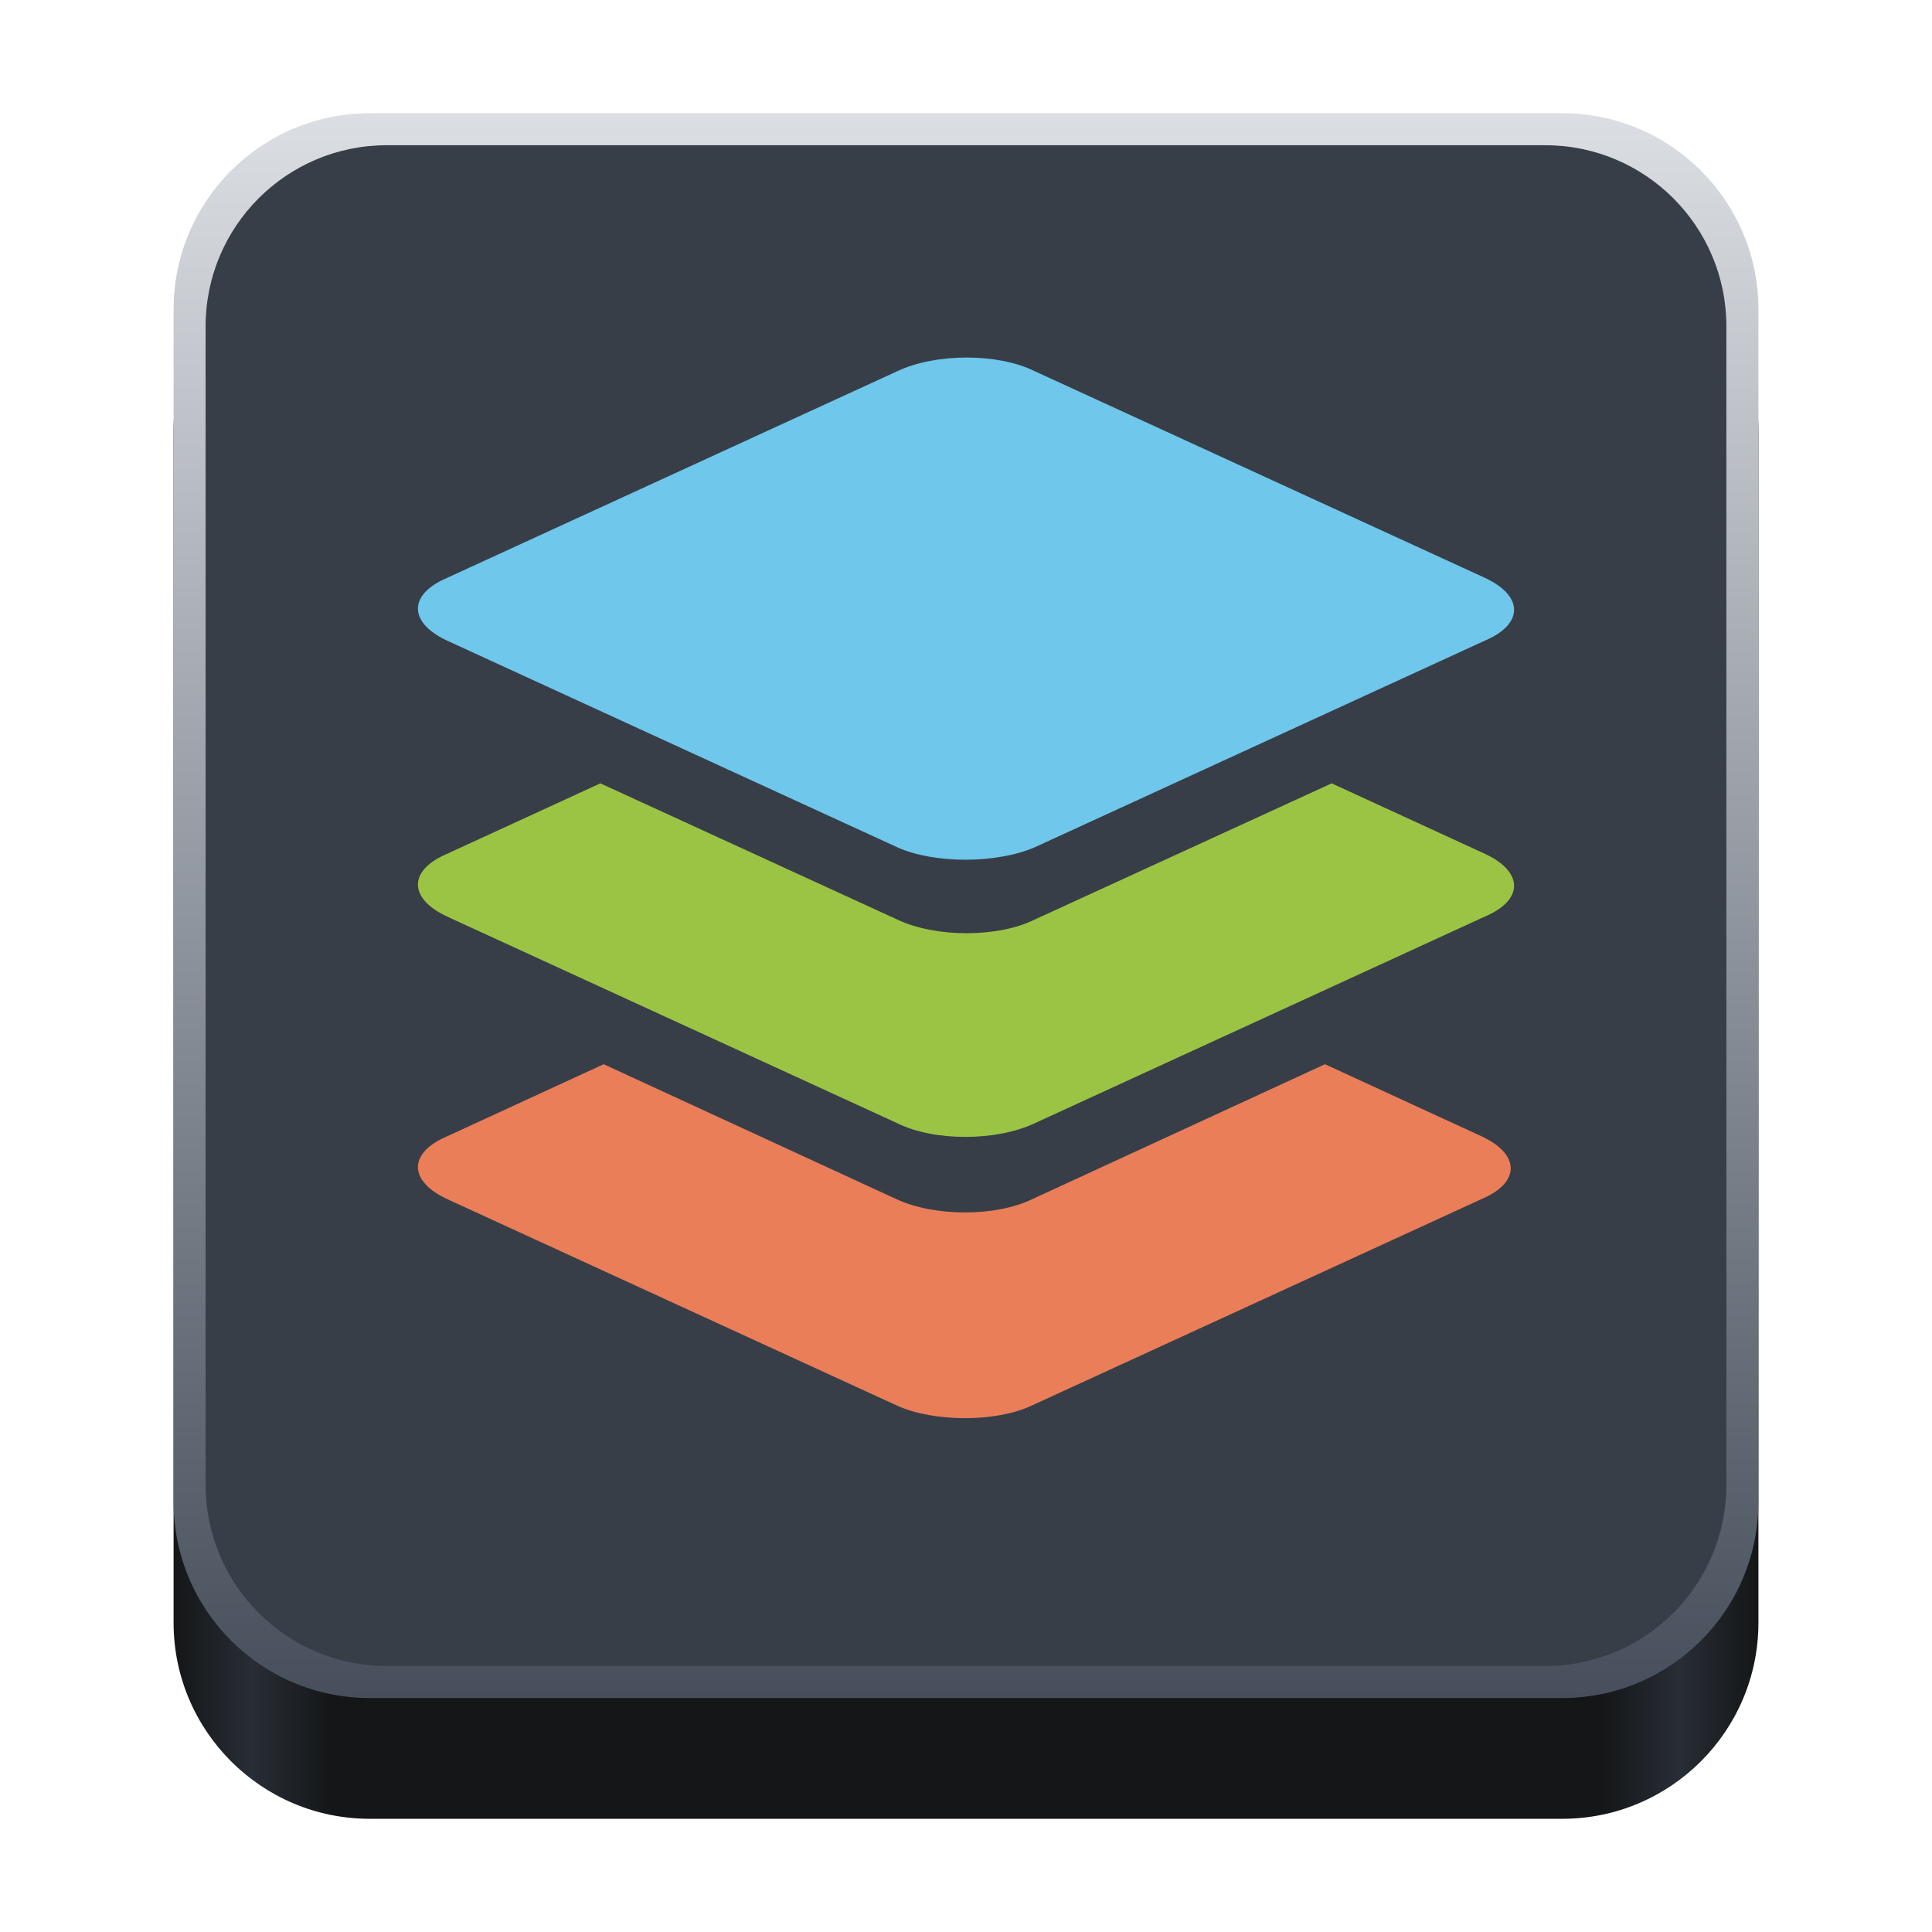
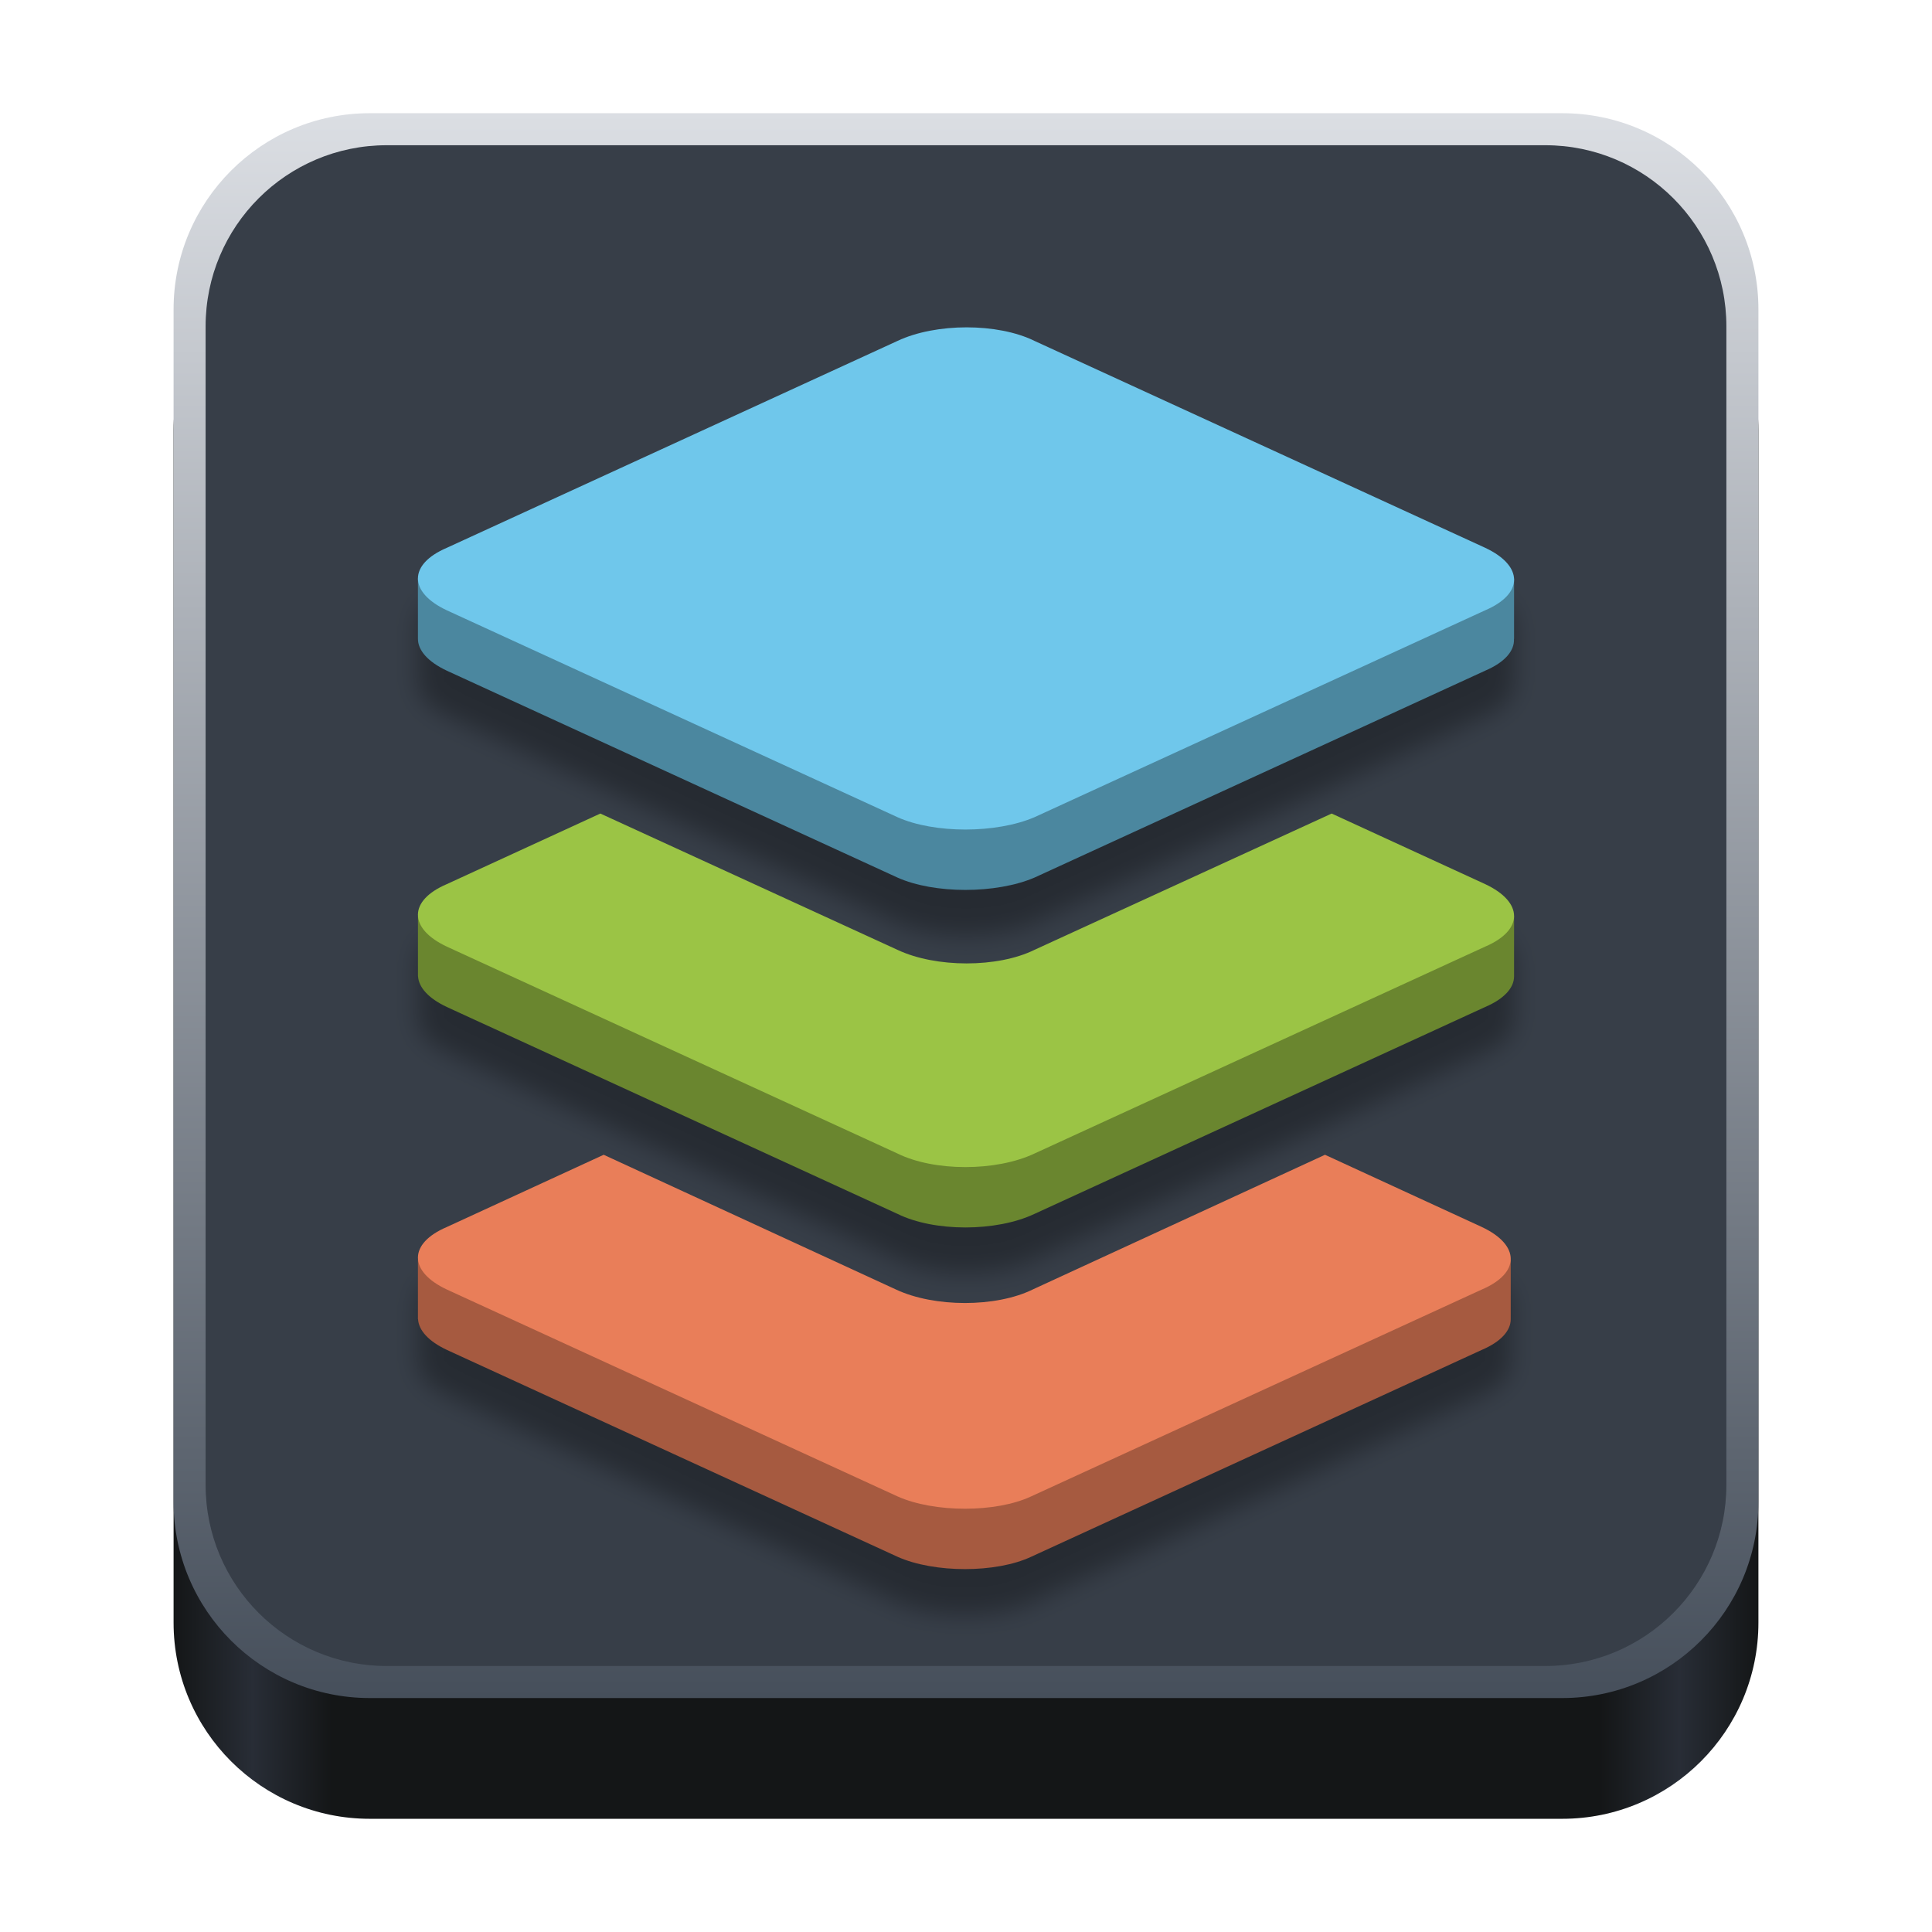
<svg xmlns="http://www.w3.org/2000/svg" xmlns:xlink="http://www.w3.org/1999/xlink" width="128" height="128" viewBox="0 0 128 128" version="1.1" id="svg5" xml:space="preserve">
  <defs id="defs2">
    <linearGradient id="linearGradient404">
      <stop style="stop-color:#464f5b;stop-opacity:1;" offset="0" id="stop400" />
      <stop style="stop-color:#dbdee3;stop-opacity:1" offset="1" id="stop402" />
    </linearGradient>
    <linearGradient y2="236" x2="96" y1="236" x1="32" gradientTransform="translate(604.8168,170.5864)" gradientUnits="userSpaceOnUse" id="linearGradient1099" xlink:href="#linearGradient1036" />
    <linearGradient id="linearGradient1036">
      <stop id="stop1032" offset="0" style="stop-color:#d5d3cf;stop-opacity:1;" />
      <stop id="stop1034" offset="1" style="stop-color:#f6f5f4;stop-opacity:1" />
    </linearGradient>
    <radialGradient r="32" fy="-76" fx="-244" cy="-76" cx="-244" gradientTransform="matrix(0.8833333,0,0,0.8833333,-460.3502,463.1197)" gradientUnits="userSpaceOnUse" id="radialGradient1103" xlink:href="#linearGradient1069" />
    <linearGradient id="linearGradient1069">
      <stop id="stop1065" offset="0" style="stop-color:#d5d3cf;stop-opacity:1" />
      <stop id="stop1067-1" offset="1" style="stop-color:#949390;stop-opacity:1" />
    </linearGradient>
    <linearGradient gradientUnits="userSpaceOnUse" y2="232" x2="64" y1="262.5" x1="64" id="linearGradient1027" xlink:href="#linearGradient1025" gradientTransform="translate(-470.5864,432.8168)" />
    <linearGradient id="linearGradient1025">
      <stop id="stop1021" offset="0" style="stop-color:#9a9996;stop-opacity:1" />
      <stop id="stop1023" offset="1" style="stop-color:#77767b;stop-opacity:1" />
    </linearGradient>
    <clipPath clipPathUnits="userSpaceOnUse" id="clipPath1609-7">
      <path id="path1611-5" d="m 252,116 28,-28 v -8 h -36 v 36 z" style="fill:#e74747;stroke:none;stroke-width:0.25px;stroke-linecap:butt;stroke-linejoin:miter;stroke-opacity:1" />
    </clipPath>
    <linearGradient id="linearGradient8241">
      <stop style="stop-color:#141617;stop-opacity:1;" offset="0" id="stop8237" />
      <stop style="stop-color:#282d36;stop-opacity:1;" offset="0.05" id="stop9349" />
      <stop style="stop-color:#141617;stop-opacity:1;" offset="0.1" id="stop21746" />
      <stop style="stop-color:#141617;stop-opacity:1;" offset="0.9" id="stop21940" />
      <stop style="stop-color:#282d36;stop-opacity:1;" offset="0.95" id="stop9351" />
      <stop style="stop-color:#141617;stop-opacity:1;" offset="1" id="stop8239" />
    </linearGradient>
    <radialGradient r="32" fy="-76" fx="-244" cy="-76" cx="-244" gradientTransform="matrix(0.8833333,0,0,0.8833333,-460.3502,463.1197)" gradientUnits="userSpaceOnUse" id="radialGradient1103-5" xlink:href="#linearGradient1069" />
    <clipPath clipPathUnits="userSpaceOnUse" id="clipPath1609-7-7">
      <path id="path1611-5-0" d="m 252,116 28,-28 v -8 h -36 v 36 z" style="fill:#e74747;stroke:none;stroke-width:0.25px;stroke-linecap:butt;stroke-linejoin:miter;stroke-opacity:1" />
    </clipPath>
    <clipPath clipPathUnits="userSpaceOnUse" id="clipPath744">
      <rect style="fill:#1e88e5;fill-opacity:1;stroke-width:0.265" id="rect746" width="541.867" height="541.867" x="0" y="1.5987212e-14" rx="79.375" ry="79.375" />
    </clipPath>
    <clipPath clipPathUnits="userSpaceOnUse" id="clipPath62">
      <rect style="fill:#1e88e5;fill-opacity:1;stroke-width:0.265" id="rect64" width="541.867" height="541.867" x="2.2507105e-05" y="-0.422" rx="79.375" ry="79.375" />
    </clipPath>
    <linearGradient xlink:href="#linearGradient8241" id="linearGradient8243" x1="11.5" y1="120.5" x2="116.5" y2="120.5" gradientUnits="userSpaceOnUse" />
    <radialGradient r="32" fy="-76" fx="-244" cy="-76" cx="-244" gradientTransform="matrix(0.8833333,0,0,0.8833333,-460.3502,463.1197)" gradientUnits="userSpaceOnUse" id="radialGradient1103-6" xlink:href="#linearGradient1069" />
    <clipPath clipPathUnits="userSpaceOnUse" id="clipPath1609-7-2">
      <path id="path1611-5-3" d="m 252,116 28,-28 v -8 h -36 v 36 z" style="fill:#e74747;stroke:none;stroke-width:0.25px;stroke-linecap:butt;stroke-linejoin:miter;stroke-opacity:1" />
    </clipPath>
    <radialGradient r="32" fy="-76" fx="-244" cy="-76" cx="-244" gradientTransform="matrix(0.8833333,0,0,0.8833333,-460.3502,463.1197)" gradientUnits="userSpaceOnUse" id="radialGradient1103-56" xlink:href="#linearGradient1069" />
    <clipPath clipPathUnits="userSpaceOnUse" id="clipPath1609-7-0">
      <path id="path1611-5-9" d="m 252,116 28,-28 v -8 h -36 v 36 z" style="fill:#e74747;stroke:none;stroke-width:0.25px;stroke-linecap:butt;stroke-linejoin:miter;stroke-opacity:1" />
    </clipPath>
    <clipPath clipPathUnits="userSpaceOnUse" id="clipPath37">
      <rect style="fill:#1a1a1a;fill-opacity:1;stroke-width:0.265" id="rect39" width="541.867" height="541.867" x="-2.6626146e-06" y="3.241" rx="79.375" ry="79.375" />
    </clipPath>
    <clipPath clipPathUnits="userSpaceOnUse" id="clipPath22042">
      <rect style="fill:#333333;fill-opacity:1;stroke-width:0.013" id="rect22044" width="27.32" height="27.484" x="166.968" y="105.404" rx="4.002" ry="4.026" />
    </clipPath>
    <clipPath clipPathUnits="userSpaceOnUse" id="clipPath1039">
      <rect style="fill:#b3b3b3;fill-opacity:1;stroke-width:0.265" id="rect1041" width="541.867" height="541.867" x="2.5931527e-05" y="-0" rx="79.375" ry="79.375" />
    </clipPath>
    <clipPath clipPathUnits="userSpaceOnUse" id="clipPath154">
      <rect style="fill:#b3b3b3;fill-opacity:1;stroke-width:0.265" id="rect156" width="541.867" height="541.867" x="-2.9218751e-05" y="-0" rx="79.375" ry="79.375" />
    </clipPath>
    <linearGradient xlink:href="#linearGradient404" id="linearGradient406" x1="64" y1="112.5" x2="64" y2="7.5" gradientUnits="userSpaceOnUse" />
    <linearGradient id="paint0_linear" x1="35.974" y1="78.659" x2="35.974" y2="29.03" gradientUnits="userSpaceOnUse" gradientTransform="matrix(1.090688,0,0,1.090688,24.73535,21.88552)">
      <stop stop-color="#FCC2B1" id="stop189" />
      <stop offset="0.885" stop-color="#D9420B" id="stop191" />
    </linearGradient>
    <linearGradient id="paint1_linear" x1="35.974" y1="57.171" x2="35.974" y2="24.532" gradientUnits="userSpaceOnUse" gradientTransform="matrix(1.090688,0,0,1.090688,24.73535,21.88552)">
      <stop stop-color="#DEEDC9" id="stop194" />
      <stop offset="0.661" stop-color="#8BBA25" id="stop196" />
    </linearGradient>
    <linearGradient id="paint2_linear" x1="35.974" y1="43.955" x2="35.974" y2="-0.461" gradientUnits="userSpaceOnUse" gradientTransform="matrix(1.090688,0,0,1.090688,24.73535,21.88552)">
      <stop stop-color="#C2EBFA" id="stop199" />
      <stop offset="1" stop-color="#26A8DE" id="stop201" />
    </linearGradient>
+     <filter style="color-interpolation-filters:sRGB;" id="filter1510" x="-0.026" y="-0.023" width="1.053" height="1.083">
+       <feFlood flood-opacity="0.302" flood-color="rgb(0,0,0)" result="flood" id="feFlood1500" />
+       <feComposite in="flood" in2="SourceGraphic" operator="in" result="composite1" id="feComposite1502" />
+       <feGaussianBlur in="composite1" stdDeviation="0.8" result="blur" id="feGaussianBlur1504" />
+       <feOffset dx="0" dy="3" result="offset" id="feOffset1506" />
+       <feComposite in="SourceGraphic" in2="offset" operator="over" result="composite2" id="feComposite1508" />
+     </filter>
  </defs>
  <g id="layer2">
    <rect style="fill:url(#linearGradient8243);fill-opacity:1" id="rect440" width="105" height="105" x="11.5" y="15.5" rx="13" ry="13" />
    <rect style="fill:url(#linearGradient406);fill-opacity:1" id="rect358" width="105" height="105" x="11.5" y="7.5" rx="13" ry="13" />
    <rect style="fill:#373e48;fill-opacity:1;stroke-width:0.96" id="rect338" width="100.755" height="100.755" x="13.622" y="9.622" rx="12" ry="12" />
-     <path fill-rule="evenodd" clip-rule="evenodd" d="M 59.465,93.141 29.597,79.43 c -2.544,-1.197 -2.544,-3.047 0,-4.135 l 10.398,-4.788 19.359,8.923 c 2.544,1.197 6.637,1.197 9.071,0 l 19.359,-8.923 10.398,4.788 c 2.544,1.197 2.544,3.047 0,4.135 L 68.314,93.141 c -2.323,1.088 -6.416,1.088 -8.85,0 z" fill="url(#paint0_linear)" id="path183" style="fill:#e97e59;fill-opacity:1;stroke-width:1.009" />
-     <path fill-rule="evenodd" clip-rule="evenodd" d="M 59.465,74.425 29.597,60.713 c -2.544,-1.197 -2.544,-3.047 0,-4.135 l 10.177,-4.679 19.69,9.032 c 2.544,1.197 6.637,1.197 9.071,0 l 19.691,-9.032 10.177,4.679 c 2.544,1.197 2.544,3.047 0,4.135 L 68.535,74.425 c -2.544,1.197 -6.637,1.197 -9.071,0 z" fill="url(#paint1_linear)" id="path185" style="fill:#9bc445;fill-opacity:1;stroke-width:1.009" />
-     <path fill-rule="evenodd" clip-rule="evenodd" d="M 59.465,56.143 29.597,42.432 c -2.544,-1.197 -2.544,-3.047 0,-4.135 L 59.465,24.585 c 2.544,-1.197 6.637,-1.197 9.071,0 l 29.868,13.711 c 2.544,1.197 2.544,3.047 0,4.135 L 68.535,56.143 c -2.544,1.088 -6.637,1.088 -9.071,0 z" fill="url(#paint2_linear)" id="path187" style="fill:#6fc7eb;fill-opacity:1;stroke-width:1.009" />
+     <g id="g1402" style="filter:url(#filter1510)">
+       <path id="path353" style="fill:#4b879f;fill-opacity:1;stroke-width:1.009" d="M 64.041 25.688 C 62.396 25.688 60.737 25.987 59.465 26.586 L 32.834 38.811 L 32.641 37.729 L 27.689 38.324 L 27.689 42.324 C 27.689 43.072 28.326 43.833 29.598 44.432 L 59.465 58.143 C 61.899 59.231 65.991 59.231 68.535 58.143 L 98.402 44.432 C 99.718 43.869 100.348 43.103 100.303 42.328 L 100.311 42.324 L 100.311 38.324 L 95.359 37.729 L 95.166 38.811 L 68.535 26.586 C 67.318 25.987 65.686 25.688 64.041 25.688 z " />
+       <path id="path357" style="fill:#a65a40;fill-opacity:1;stroke-width:1.009" d="M 39.996 80.506 L 32.932 83.76 L 27.689 83.451 L 27.689 87.322 L 27.689 87.402 L 27.697 87.404 C 27.742 88.126 28.372 88.853 29.598 89.43 L 59.465 103.141 C 61.899 104.229 65.991 104.229 68.314 103.141 L 98.182 89.43 C 99.454 88.886 100.09 88.15 100.09 87.402 L 100.09 83.451 L 94.848 83.76 L 87.783 80.506 L 68.426 89.43 C 65.992 90.627 61.898 90.627 59.354 89.43 L 39.996 80.506 z " />
+       <path id="path355" style="fill:#6a862f;fill-opacity:1;stroke-width:1.009" d="M 39.773 57.898 L 31.146 61.865 L 27.691 60.703 L 27.691 64.586 C 27.691 64.599 27.691 64.612 27.691 64.625 L 27.691 64.686 L 27.697 64.688 C 27.742 65.409 28.372 66.136 29.598 66.713 L 59.465 80.424 C 61.899 81.621 65.991 81.621 68.535 80.424 L 98.402 66.713 C 99.674 66.169 100.311 65.434 100.311 64.686 L 100.311 60.703 L 96.854 61.867 L 88.227 57.898 L 68.535 66.932 C 66.101 68.129 62.009 68.129 59.465 66.932 L 39.773 57.898 z " />
+       <path fill-rule="evenodd" clip-rule="evenodd" d="M 59.465,99.141 29.597,85.43 c -2.544,-1.197 -2.544,-3.047 0,-4.135 l 10.398,-4.788 19.359,8.923 c 2.544,1.197 6.637,1.197 9.071,0 l 19.359,-8.923 10.398,4.788 c 2.544,1.197 2.544,3.047 0,4.135 L 68.314,99.141 c -2.323,1.088 -6.416,1.088 -8.85,0 z" fill="url(#paint0_linear)" id="path183" style="fill:#e97e59;fill-opacity:1;stroke-width:1.009" />
+       <path fill-rule="evenodd" clip-rule="evenodd" d="M 59.465,76.425 29.597,62.713 c -2.544,-1.197 -2.544,-3.047 0,-4.135 l 10.177,-4.679 19.69,9.032 c 2.544,1.197 6.637,1.197 9.071,0 l 19.691,-9.032 10.177,4.679 c 2.544,1.197 2.544,3.047 0,4.135 L 68.535,76.425 c -2.544,1.197 -6.637,1.197 -9.071,0 z" fill="url(#paint1_linear)" id="path185" style="fill:#9bc445;fill-opacity:1;stroke-width:1.009" />
+       <path fill-rule="evenodd" clip-rule="evenodd" d="M 59.465,54.143 29.597,40.432 c -2.544,-1.197 -2.544,-3.047 0,-4.135 L 59.465,22.585 c 2.544,-1.197 6.637,-1.197 9.071,0 l 29.868,13.711 c 2.544,1.197 2.544,3.047 0,4.135 L 68.535,54.143 c -2.544,1.088 -6.637,1.088 -9.071,0 z" fill="url(#paint2_linear)" id="path187" style="fill:#6fc7eb;fill-opacity:1;stroke-width:1.009" />
+     </g>
  </g>
</svg>
